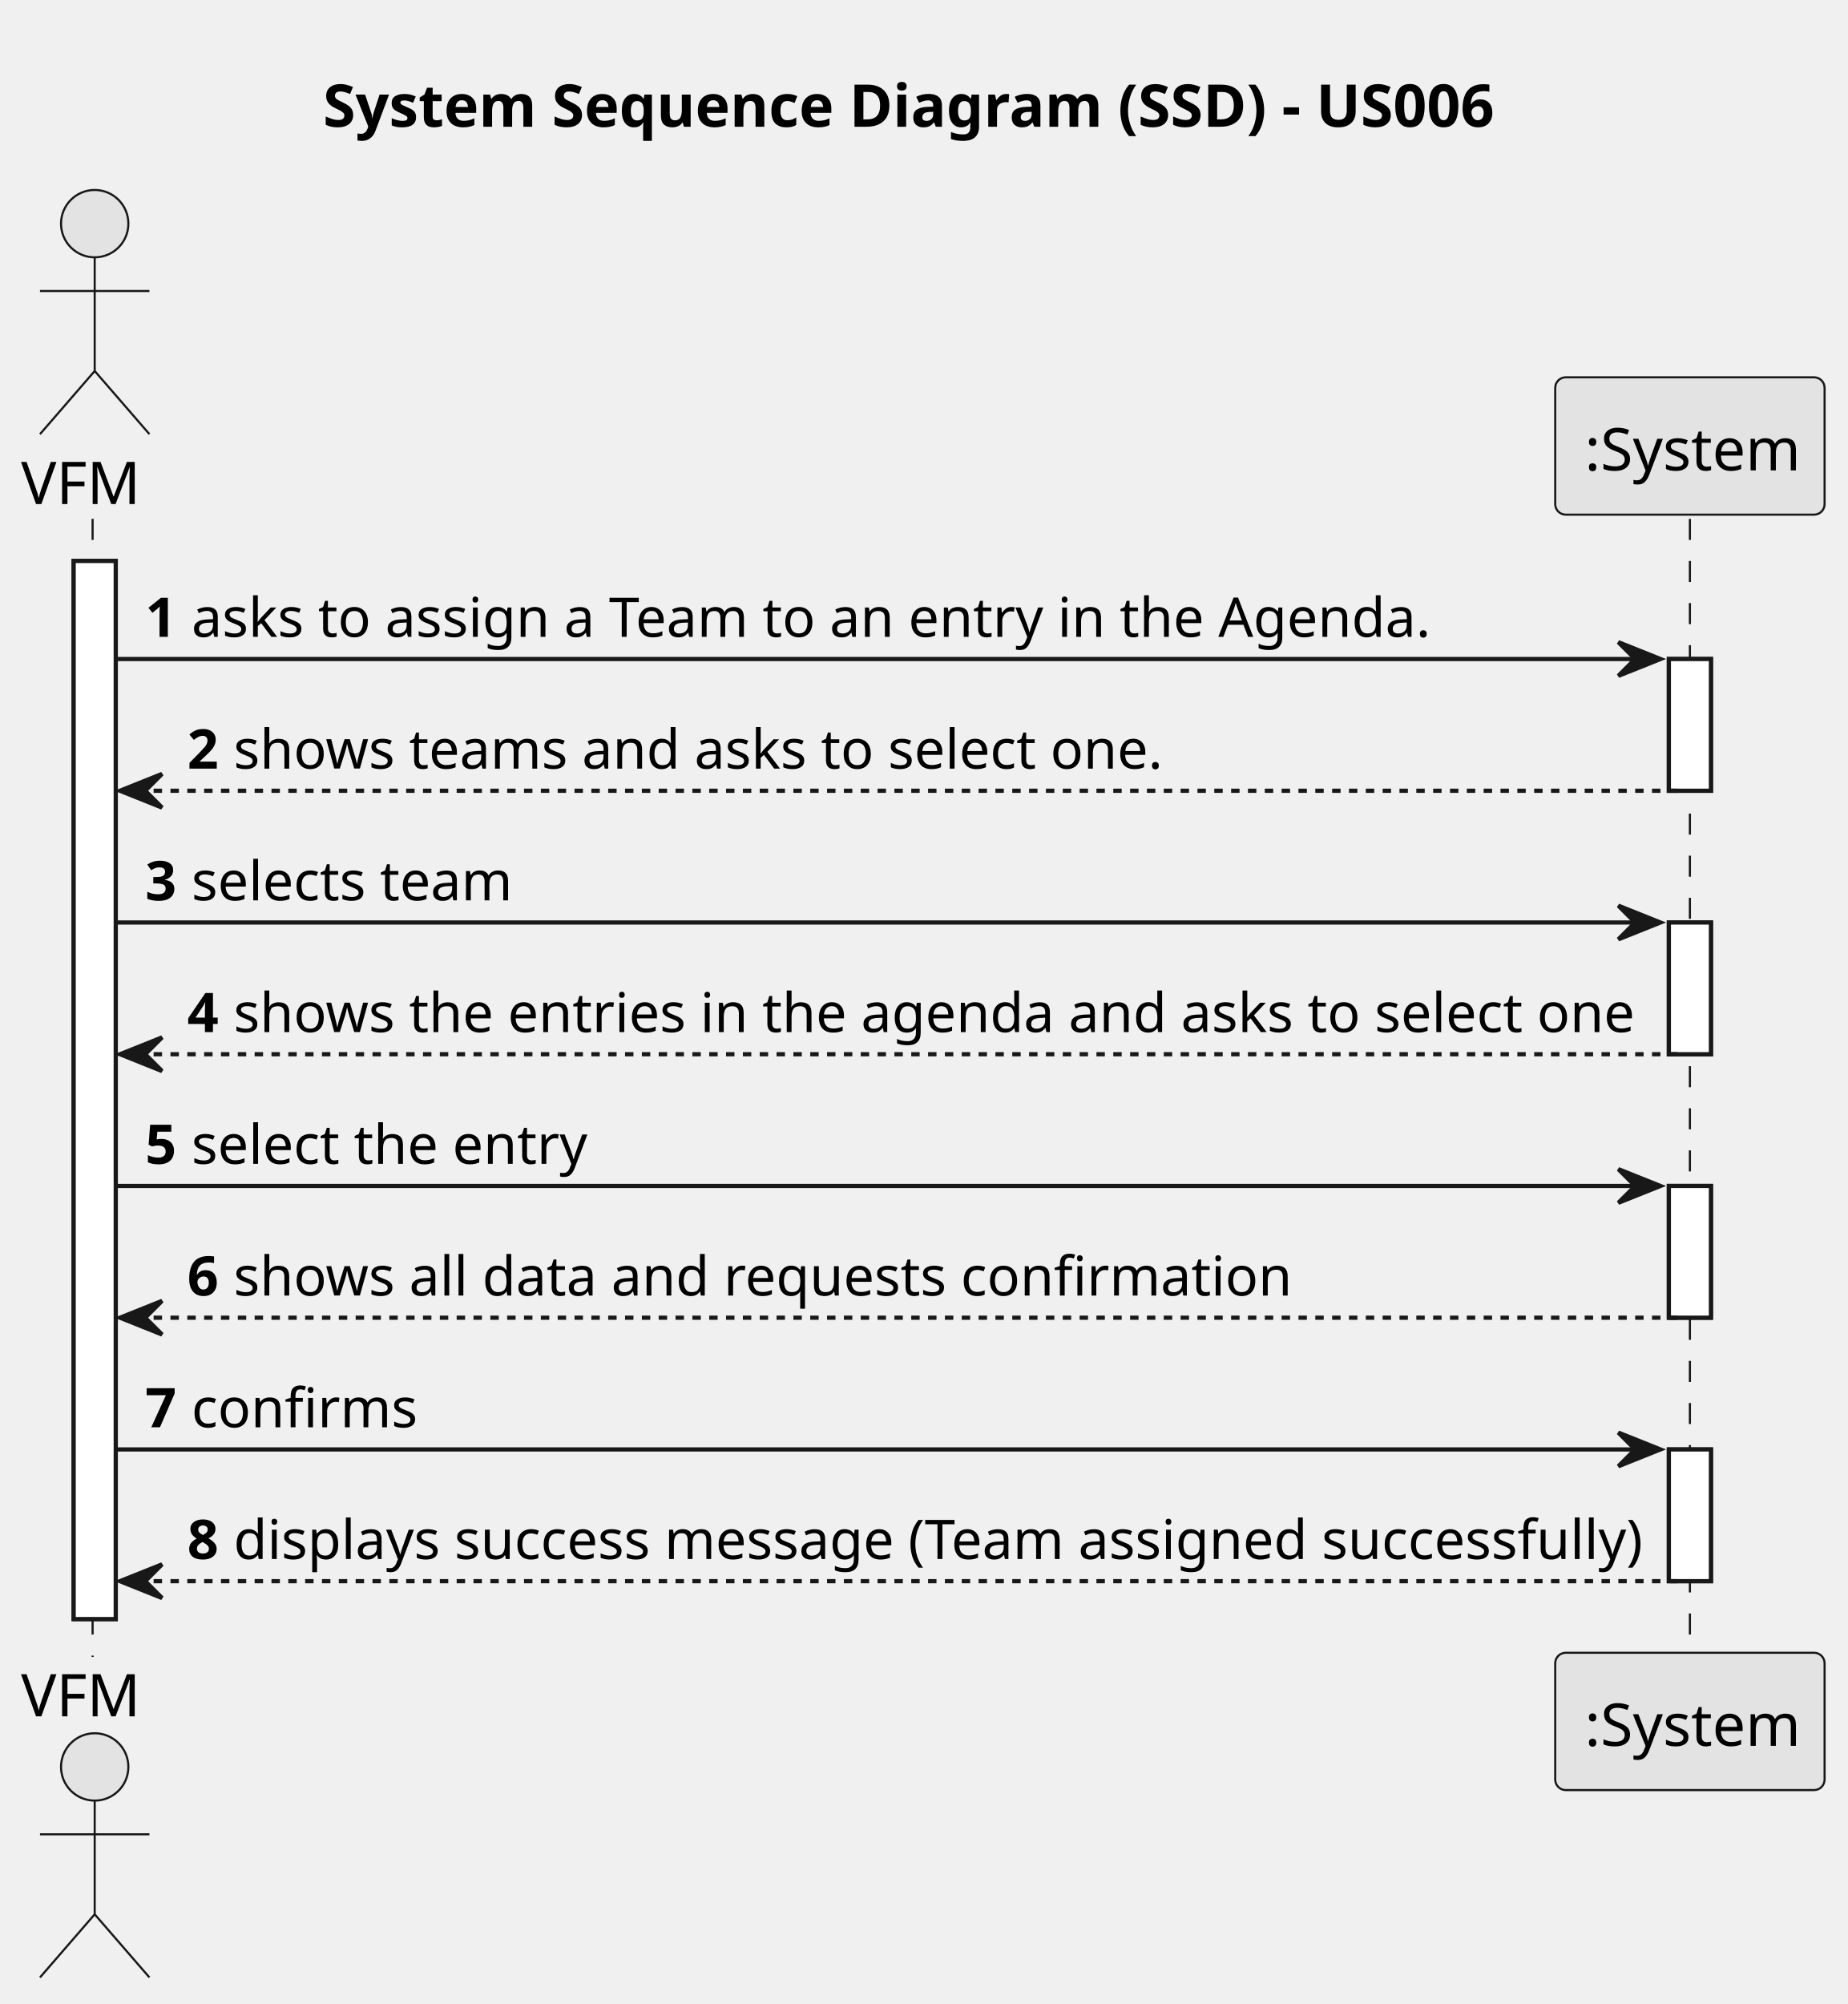
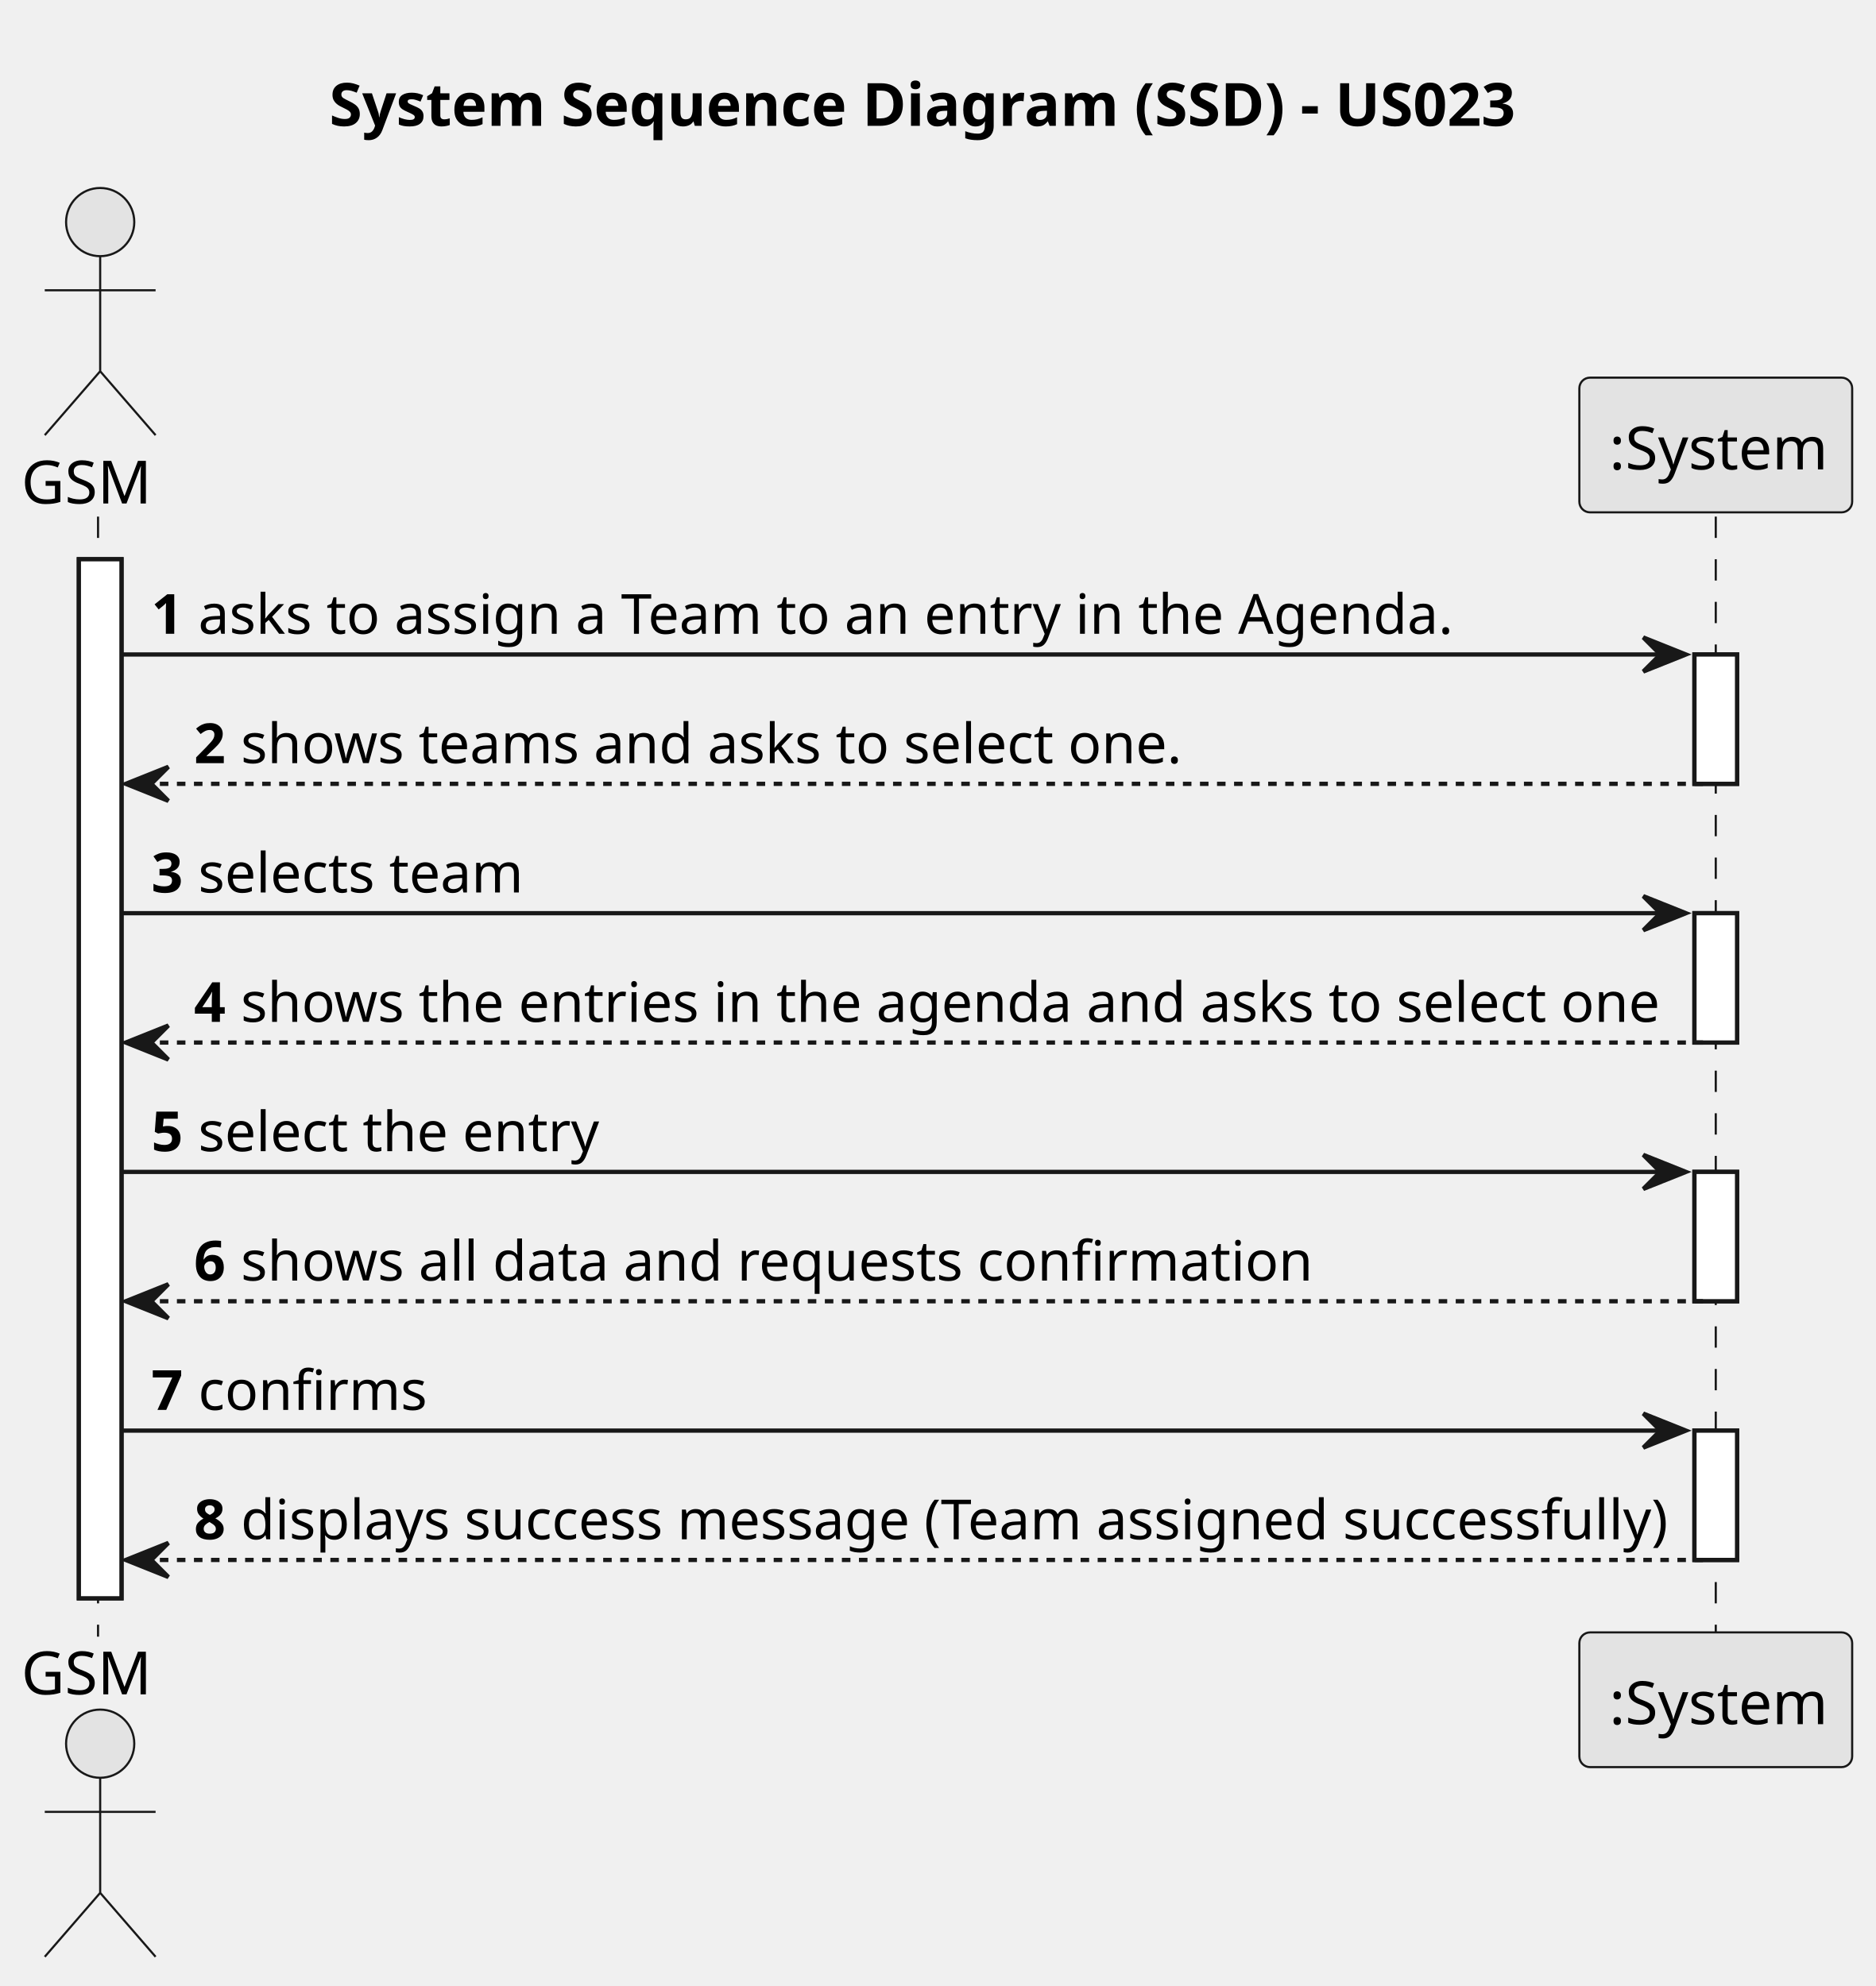
- <svg xmlns="http://www.w3.org/2000/svg" contentStyleType="text/css" height="476px" preserveAspectRatio="none" style="width:439px;height:476px;background:#FFFFFF;" version="1.1" viewBox="0 0 439 476" width="439px" zoomAndPan="magnify">
+ <svg xmlns="http://www.w3.org/2000/svg" contentStyleType="text/css" height="466px" preserveAspectRatio="none" style="width:440px;height:466px;background:#FFFFFF;" version="1.1" viewBox="0 0 440 466" width="440px" zoomAndPan="magnify">
  <defs />
  <g>
-     <text fill="#000000" font-family="sans-serif" font-size="14" font-weight="bold" lengthAdjust="spacing" textLength="284" x="76.75" y="30.107">System Sequence Diagram (SSD) - US006</text>
-     <rect fill="#FFFFFF" height="251.328" style="stroke:#181818;stroke-width:1.0;" width="10" x="17.5" y="133.242" />
-     <rect fill="#FFFFFF" height="31.291" style="stroke:#181818;stroke-width:1.0;" width="10" x="396.5" y="156.533" />
-     <rect fill="#FFFFFF" height="31.291" style="stroke:#181818;stroke-width:1.0;" width="10" x="396.5" y="219.115" />
-     <rect fill="#FFFFFF" height="31.291" style="stroke:#181818;stroke-width:1.0;" width="10" x="396.5" y="281.697" />
-     <rect fill="#FFFFFF" height="31.291" style="stroke:#181818;stroke-width:1.0;" width="10" x="396.5" y="344.279" />
-     <line style="stroke:#181818;stroke-width:0.5;stroke-dasharray:5.0,5.0;" x1="22" x2="22" y1="123.242" y2="393.57" />
-     <line style="stroke:#181818;stroke-width:0.5;stroke-dasharray:5.0,5.0;" x1="401.5" x2="401.5" y1="123.242" y2="393.57" />
-     <text fill="#000000" font-family="sans-serif" font-size="14" lengthAdjust="spacing" textLength="29" x="5" y="119.728">VFM</text>
-     <ellipse cx="22.5" cy="53.121" fill="#E3E3E3" rx="8" ry="8" style="stroke:#181818;stroke-width:0.5;" />
-     <path d="M22.5,61.121 L22.5,88.121 M9.5,69.121 L35.5,69.121 M22.5,88.121 L9.5,103.121 M22.5,88.121 L35.5,103.121 " fill="none" style="stroke:#181818;stroke-width:0.5;" />
-     <text fill="#000000" font-family="sans-serif" font-size="14" lengthAdjust="spacing" textLength="29" x="5" y="407.678">VFM</text>
-     <ellipse cx="22.5" cy="419.691" fill="#E3E3E3" rx="8" ry="8" style="stroke:#181818;stroke-width:0.5;" />
-     <path d="M22.5,427.691 L22.5,454.691 M9.5,435.691 L35.5,435.691 M22.5,454.691 L9.5,469.691 M22.5,454.691 L35.5,469.691 " fill="none" style="stroke:#181818;stroke-width:0.5;" />
-     <rect fill="#E3E3E3" height="32.621" rx="2.5" ry="2.5" style="stroke:#181818;stroke-width:0.5;" width="64" x="369.5" y="89.621" />
-     <text fill="#000000" font-family="sans-serif" font-size="14" lengthAdjust="spacing" textLength="50" x="376.5" y="111.728">:System</text>
-     <rect fill="#E3E3E3" height="32.621" rx="2.5" ry="2.5" style="stroke:#181818;stroke-width:0.5;" width="64" x="369.5" y="392.57" />
-     <text fill="#000000" font-family="sans-serif" font-size="14" lengthAdjust="spacing" textLength="50" x="376.5" y="414.678">:System</text>
-     <rect fill="#FFFFFF" height="251.328" style="stroke:#181818;stroke-width:1.0;" width="10" x="17.5" y="133.242" />
-     <rect fill="#FFFFFF" height="31.291" style="stroke:#181818;stroke-width:1.0;" width="10" x="396.5" y="156.533" />
-     <rect fill="#FFFFFF" height="31.291" style="stroke:#181818;stroke-width:1.0;" width="10" x="396.5" y="219.115" />
-     <rect fill="#FFFFFF" height="31.291" style="stroke:#181818;stroke-width:1.0;" width="10" x="396.5" y="281.697" />
-     <rect fill="#FFFFFF" height="31.291" style="stroke:#181818;stroke-width:1.0;" width="10" x="396.5" y="344.279" />
-     <polygon fill="#181818" points="384.5,152.533,394.5,156.533,384.5,160.533,388.5,156.533" style="stroke:#181818;stroke-width:1.0;" />
-     <line style="stroke:#181818;stroke-width:1.0;" x1="27.5" x2="390.5" y1="156.533" y2="156.533" />
-     <text fill="#000000" font-family="sans-serif" font-size="13" font-weight="bold" lengthAdjust="spacing" textLength="7" x="34.5" y="151.27">1</text>
-     <text fill="#000000" font-family="sans-serif" font-size="13" lengthAdjust="spacing" textLength="286" x="45.5" y="151.27">asks to assign a Team to an entry in the Agenda.</text>
-     <polygon fill="#181818" points="38.5,183.824,28.5,187.824,38.5,191.824,34.5,187.824" style="stroke:#181818;stroke-width:1.0;" />
-     <line style="stroke:#181818;stroke-width:1.0;stroke-dasharray:2.0,2.0;" x1="32.5" x2="400.5" y1="187.824" y2="187.824" />
-     <text fill="#000000" font-family="sans-serif" font-size="13" font-weight="bold" lengthAdjust="spacing" textLength="7" x="44.5" y="182.561">2</text>
-     <text fill="#000000" font-family="sans-serif" font-size="13" lengthAdjust="spacing" textLength="217" x="55.5" y="182.561">shows teams and asks to select one.</text>
-     <polygon fill="#181818" points="384.5,215.115,394.5,219.115,384.5,223.115,388.5,219.115" style="stroke:#181818;stroke-width:1.0;" />
-     <line style="stroke:#181818;stroke-width:1.0;" x1="27.5" x2="390.5" y1="219.115" y2="219.115" />
-     <text fill="#000000" font-family="sans-serif" font-size="13" font-weight="bold" lengthAdjust="spacing" textLength="7" x="34.5" y="213.852">3</text>
-     <text fill="#000000" font-family="sans-serif" font-size="13" lengthAdjust="spacing" textLength="75" x="45.5" y="213.852">selects team</text>
-     <polygon fill="#181818" points="38.5,246.406,28.5,250.406,38.5,254.406,34.5,250.406" style="stroke:#181818;stroke-width:1.0;" />
-     <line style="stroke:#181818;stroke-width:1.0;stroke-dasharray:2.0,2.0;" x1="32.5" x2="400.5" y1="250.406" y2="250.406" />
-     <text fill="#000000" font-family="sans-serif" font-size="13" font-weight="bold" lengthAdjust="spacing" textLength="7" x="44.5" y="245.144">4</text>
-     <text fill="#000000" font-family="sans-serif" font-size="13" lengthAdjust="spacing" textLength="320" x="55.5" y="245.144">shows the entries in the agenda and asks to select one</text>
-     <polygon fill="#181818" points="384.5,277.697,394.5,281.697,384.5,285.697,388.5,281.697" style="stroke:#181818;stroke-width:1.0;" />
-     <line style="stroke:#181818;stroke-width:1.0;" x1="27.5" x2="390.5" y1="281.697" y2="281.697" />
-     <text fill="#000000" font-family="sans-serif" font-size="13" font-weight="bold" lengthAdjust="spacing" textLength="7" x="34.5" y="276.435">5</text>
-     <text fill="#000000" font-family="sans-serif" font-size="13" lengthAdjust="spacing" textLength="90" x="45.5" y="276.435">select the entry</text>
-     <polygon fill="#181818" points="38.5,308.988,28.5,312.988,38.5,316.988,34.5,312.988" style="stroke:#181818;stroke-width:1.0;" />
-     <line style="stroke:#181818;stroke-width:1.0;stroke-dasharray:2.0,2.0;" x1="32.5" x2="400.5" y1="312.988" y2="312.988" />
-     <text fill="#000000" font-family="sans-serif" font-size="13" font-weight="bold" lengthAdjust="spacing" textLength="7" x="44.5" y="307.726">6</text>
-     <text fill="#000000" font-family="sans-serif" font-size="13" lengthAdjust="spacing" textLength="236" x="55.5" y="307.726">shows all data and requests confirmation</text>
-     <polygon fill="#181818" points="384.5,340.279,394.5,344.279,384.5,348.279,388.5,344.279" style="stroke:#181818;stroke-width:1.0;" />
-     <line style="stroke:#181818;stroke-width:1.0;" x1="27.5" x2="390.5" y1="344.279" y2="344.279" />
-     <text fill="#000000" font-family="sans-serif" font-size="13" font-weight="bold" lengthAdjust="spacing" textLength="7" x="34.5" y="339.017">7</text>
-     <text fill="#000000" font-family="sans-serif" font-size="13" lengthAdjust="spacing" textLength="49" x="45.5" y="339.017">confirms</text>
-     <polygon fill="#181818" points="38.5,371.57,28.5,375.57,38.5,379.57,34.5,375.57" style="stroke:#181818;stroke-width:1.0;" />
-     <line style="stroke:#181818;stroke-width:1.0;stroke-dasharray:2.0,2.0;" x1="32.5" x2="400.5" y1="375.57" y2="375.57" />
-     <text fill="#000000" font-family="sans-serif" font-size="13" font-weight="bold" lengthAdjust="spacing" textLength="7" x="44.5" y="370.308">8</text>
-     <text fill="#000000" font-family="sans-serif" font-size="13" lengthAdjust="spacing" textLength="334" x="55.5" y="370.308">displays success message (Team assigned successfully)</text>
+     <text fill="#000000" font-family="sans-serif" font-size="14" font-weight="bold" lengthAdjust="spacing" textLength="284" x="77.25" y="29.533">System Sequence Diagram (SSD) - US023</text>
+     <rect fill="#FFFFFF" height="243.812" style="stroke:#181818;stroke-width:1.0;" width="10" x="18.5" y="131.219" />
+     <rect fill="#FFFFFF" height="30.352" style="stroke:#181818;stroke-width:1.0;" width="10" x="397.5" y="153.57" />
+     <rect fill="#FFFFFF" height="30.352" style="stroke:#181818;stroke-width:1.0;" width="10" x="397.5" y="214.273" />
+     <rect fill="#FFFFFF" height="30.352" style="stroke:#181818;stroke-width:1.0;" width="10" x="397.5" y="274.977" />
+     <rect fill="#FFFFFF" height="30.352" style="stroke:#181818;stroke-width:1.0;" width="10" x="397.5" y="335.68" />
+     <line style="stroke:#181818;stroke-width:0.5;stroke-dasharray:5.0,5.0;" x1="23" x2="23" y1="121.219" y2="384.031" />
+     <line style="stroke:#181818;stroke-width:0.5;stroke-dasharray:5.0,5.0;" x1="402.5" x2="402.5" y1="121.219" y2="384.031" />
+     <text fill="#000000" font-family="sans-serif" font-size="14" lengthAdjust="spacing" textLength="31" x="5" y="118.143">GSM</text>
+     <ellipse cx="23.5" cy="52.109" fill="#E3E3E3" rx="8" ry="8" style="stroke:#181818;stroke-width:0.5;" />
+     <path d="M23.5,60.109 L23.5,87.109 M10.5,68.109 L36.5,68.109 M23.5,87.109 L10.5,102.109 M23.5,87.109 L36.5,102.109 " fill="none" style="stroke:#181818;stroke-width:0.5;" />
+     <text fill="#000000" font-family="sans-serif" font-size="14" lengthAdjust="spacing" textLength="31" x="5" y="397.565">GSM</text>
+     <ellipse cx="23.5" cy="409.141" fill="#E3E3E3" rx="8" ry="8" style="stroke:#181818;stroke-width:0.5;" />
+     <path d="M23.5,417.141 L23.5,444.141 M10.5,425.141 L36.5,425.141 M23.5,444.141 L10.5,459.141 M23.5,444.141 L36.5,459.141 " fill="none" style="stroke:#181818;stroke-width:0.5;" />
+     <rect fill="#E3E3E3" height="31.609" rx="2.5" ry="2.5" style="stroke:#181818;stroke-width:0.5;" width="64" x="370.5" y="88.609" />
+     <text fill="#000000" font-family="sans-serif" font-size="14" lengthAdjust="spacing" textLength="50" x="377.5" y="110.143">:System</text>
+     <rect fill="#E3E3E3" height="31.609" rx="2.5" ry="2.5" style="stroke:#181818;stroke-width:0.5;" width="64" x="370.5" y="383.031" />
+     <text fill="#000000" font-family="sans-serif" font-size="14" lengthAdjust="spacing" textLength="50" x="377.5" y="404.565">:System</text>
+     <rect fill="#FFFFFF" height="243.812" style="stroke:#181818;stroke-width:1.0;" width="10" x="18.5" y="131.219" />
+     <rect fill="#FFFFFF" height="30.352" style="stroke:#181818;stroke-width:1.0;" width="10" x="397.5" y="153.57" />
+     <rect fill="#FFFFFF" height="30.352" style="stroke:#181818;stroke-width:1.0;" width="10" x="397.5" y="214.273" />
+     <rect fill="#FFFFFF" height="30.352" style="stroke:#181818;stroke-width:1.0;" width="10" x="397.5" y="274.977" />
+     <rect fill="#FFFFFF" height="30.352" style="stroke:#181818;stroke-width:1.0;" width="10" x="397.5" y="335.68" />
+     <polygon fill="#181818" points="385.5,149.57,395.5,153.57,385.5,157.57,389.5,153.57" style="stroke:#181818;stroke-width:1.0;" />
+     <line style="stroke:#181818;stroke-width:1.0;" x1="28.5" x2="391.5" y1="153.57" y2="153.57" />
+     <text fill="#000000" font-family="sans-serif" font-size="13" font-weight="bold" lengthAdjust="spacing" textLength="7" x="35.5" y="148.714">1</text>
+     <text fill="#000000" font-family="sans-serif" font-size="13" lengthAdjust="spacing" textLength="286" x="46.5" y="148.714">asks to assign a Team to an entry in the Agenda.</text>
+     <polygon fill="#181818" points="39.5,179.922,29.5,183.922,39.5,187.922,35.5,183.922" style="stroke:#181818;stroke-width:1.0;" />
+     <line style="stroke:#181818;stroke-width:1.0;stroke-dasharray:2.0,2.0;" x1="33.5" x2="401.5" y1="183.922" y2="183.922" />
+     <text fill="#000000" font-family="sans-serif" font-size="13" font-weight="bold" lengthAdjust="spacing" textLength="7" x="45.5" y="179.065">2</text>
+     <text fill="#000000" font-family="sans-serif" font-size="13" lengthAdjust="spacing" textLength="217" x="56.5" y="179.065">shows teams and asks to select one.</text>
+     <polygon fill="#181818" points="385.5,210.273,395.5,214.273,385.5,218.273,389.5,214.273" style="stroke:#181818;stroke-width:1.0;" />
+     <line style="stroke:#181818;stroke-width:1.0;" x1="28.5" x2="391.5" y1="214.273" y2="214.273" />
+     <text fill="#000000" font-family="sans-serif" font-size="13" font-weight="bold" lengthAdjust="spacing" textLength="7" x="35.5" y="209.417">3</text>
+     <text fill="#000000" font-family="sans-serif" font-size="13" lengthAdjust="spacing" textLength="75" x="46.5" y="209.417">selects team</text>
+     <polygon fill="#181818" points="39.5,240.625,29.5,244.625,39.5,248.625,35.5,244.625" style="stroke:#181818;stroke-width:1.0;" />
+     <line style="stroke:#181818;stroke-width:1.0;stroke-dasharray:2.0,2.0;" x1="33.5" x2="401.5" y1="244.625" y2="244.625" />
+     <text fill="#000000" font-family="sans-serif" font-size="13" font-weight="bold" lengthAdjust="spacing" textLength="7" x="45.5" y="239.769">4</text>
+     <text fill="#000000" font-family="sans-serif" font-size="13" lengthAdjust="spacing" textLength="320" x="56.5" y="239.769">shows the entries in the agenda and asks to select one</text>
+     <polygon fill="#181818" points="385.5,270.977,395.5,274.977,385.5,278.977,389.5,274.977" style="stroke:#181818;stroke-width:1.0;" />
+     <line style="stroke:#181818;stroke-width:1.0;" x1="28.5" x2="391.5" y1="274.977" y2="274.977" />
+     <text fill="#000000" font-family="sans-serif" font-size="13" font-weight="bold" lengthAdjust="spacing" textLength="7" x="35.5" y="270.12">5</text>
+     <text fill="#000000" font-family="sans-serif" font-size="13" lengthAdjust="spacing" textLength="90" x="46.5" y="270.12">select the entry</text>
+     <polygon fill="#181818" points="39.5,301.328,29.5,305.328,39.5,309.328,35.5,305.328" style="stroke:#181818;stroke-width:1.0;" />
+     <line style="stroke:#181818;stroke-width:1.0;stroke-dasharray:2.0,2.0;" x1="33.5" x2="401.5" y1="305.328" y2="305.328" />
+     <text fill="#000000" font-family="sans-serif" font-size="13" font-weight="bold" lengthAdjust="spacing" textLength="7" x="45.5" y="300.472">6</text>
+     <text fill="#000000" font-family="sans-serif" font-size="13" lengthAdjust="spacing" textLength="236" x="56.5" y="300.472">shows all data and requests confirmation</text>
+     <polygon fill="#181818" points="385.5,331.68,395.5,335.68,385.5,339.68,389.5,335.68" style="stroke:#181818;stroke-width:1.0;" />
+     <line style="stroke:#181818;stroke-width:1.0;" x1="28.5" x2="391.5" y1="335.68" y2="335.68" />
+     <text fill="#000000" font-family="sans-serif" font-size="13" font-weight="bold" lengthAdjust="spacing" textLength="7" x="35.5" y="330.823">7</text>
+     <text fill="#000000" font-family="sans-serif" font-size="13" lengthAdjust="spacing" textLength="49" x="46.5" y="330.823">confirms</text>
+     <polygon fill="#181818" points="39.5,362.031,29.5,366.031,39.5,370.031,35.5,366.031" style="stroke:#181818;stroke-width:1.0;" />
+     <line style="stroke:#181818;stroke-width:1.0;stroke-dasharray:2.0,2.0;" x1="33.5" x2="401.5" y1="366.031" y2="366.031" />
+     <text fill="#000000" font-family="sans-serif" font-size="13" font-weight="bold" lengthAdjust="spacing" textLength="7" x="45.5" y="361.175">8</text>
+     <text fill="#000000" font-family="sans-serif" font-size="13" lengthAdjust="spacing" textLength="334" x="56.5" y="361.175">displays success message (Team assigned successfully)</text>
  </g>
</svg>
